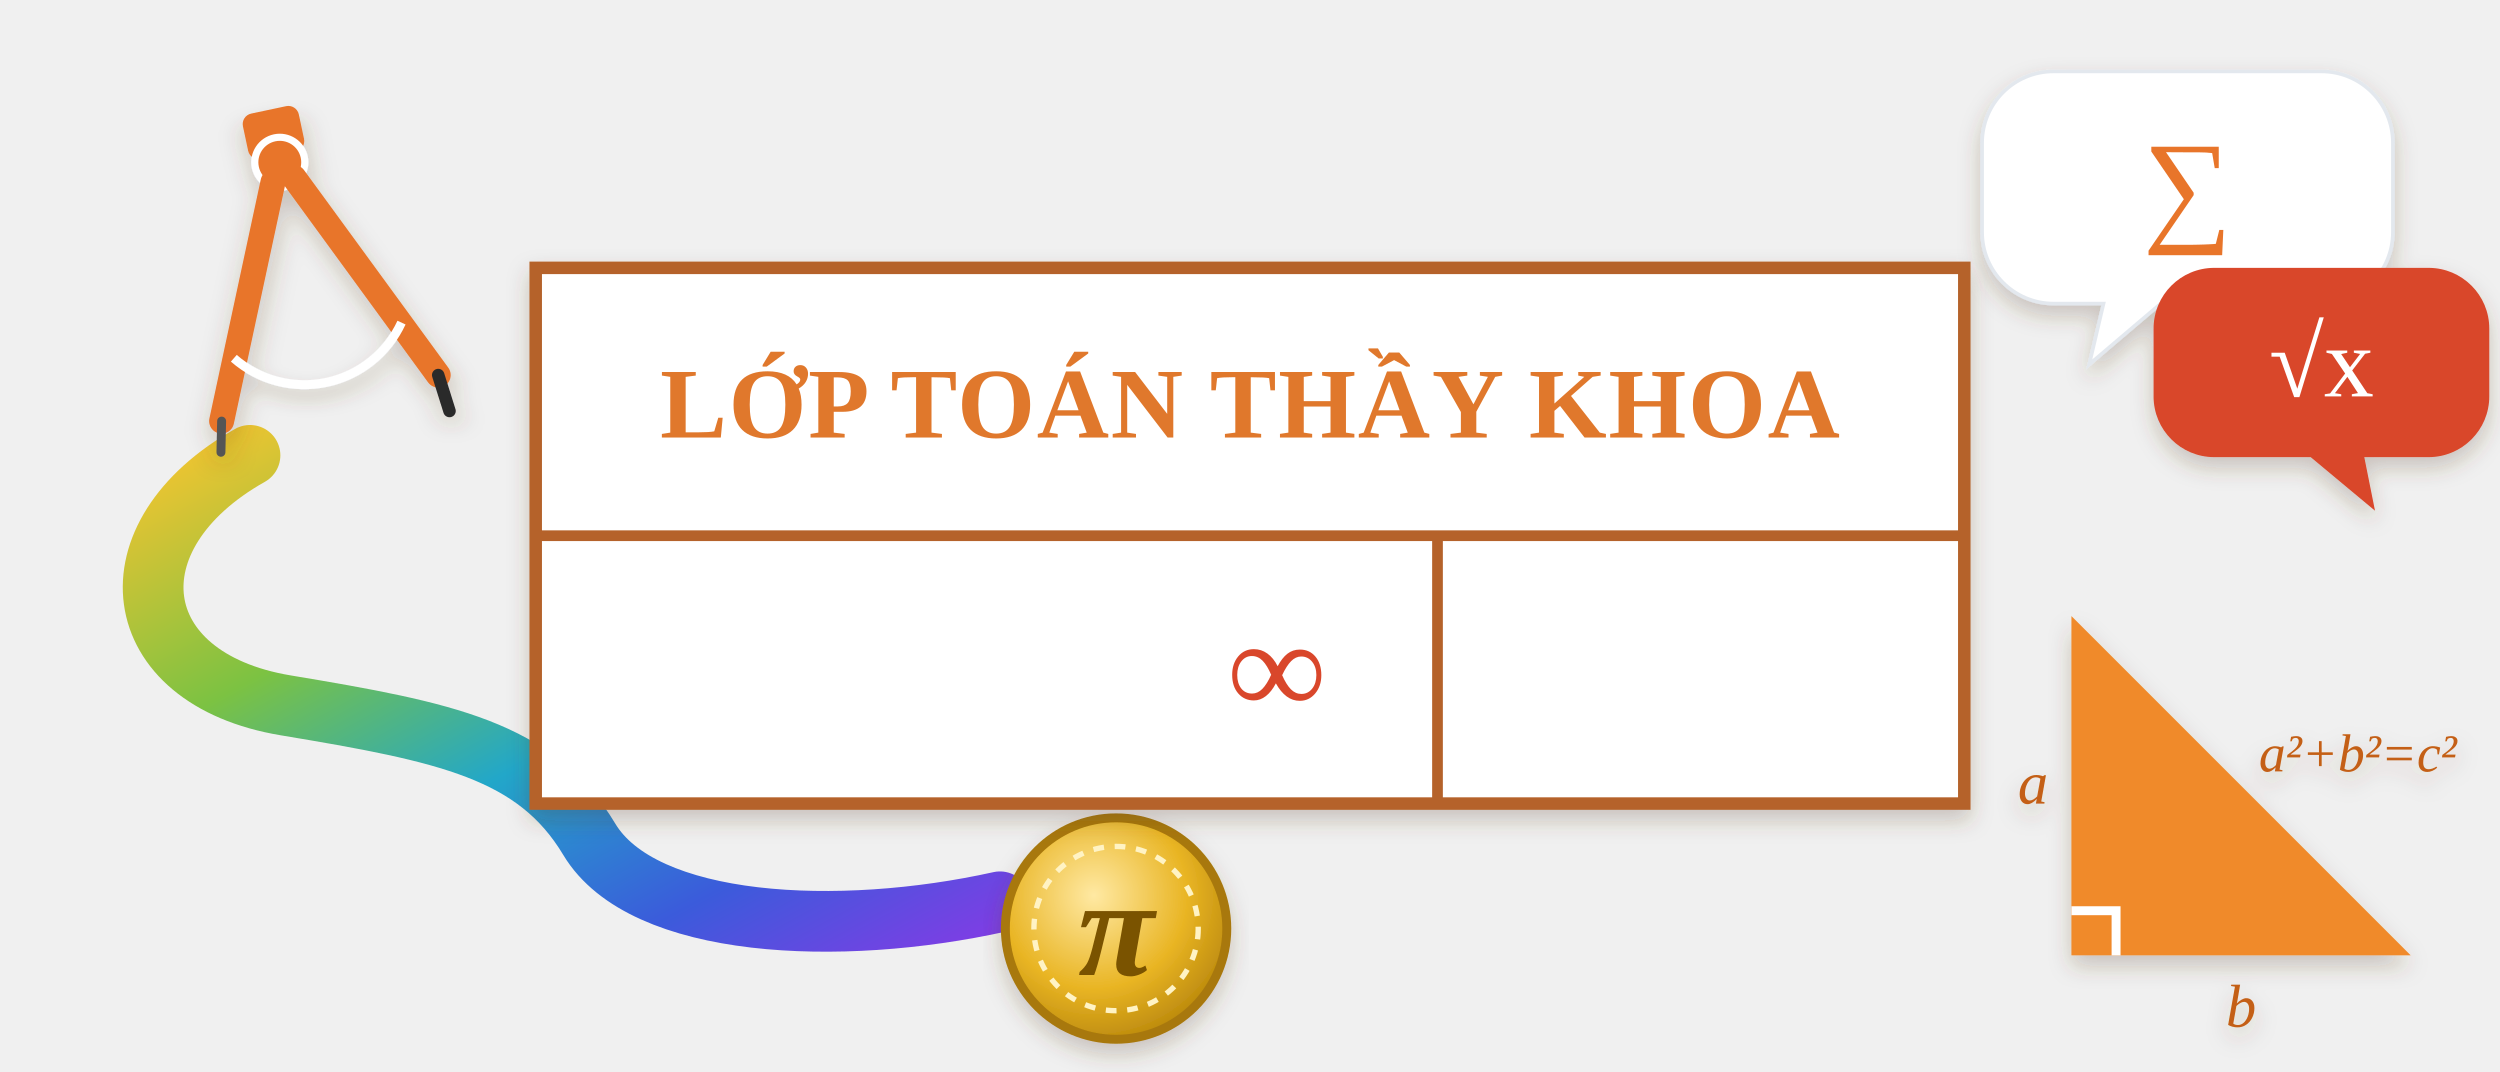
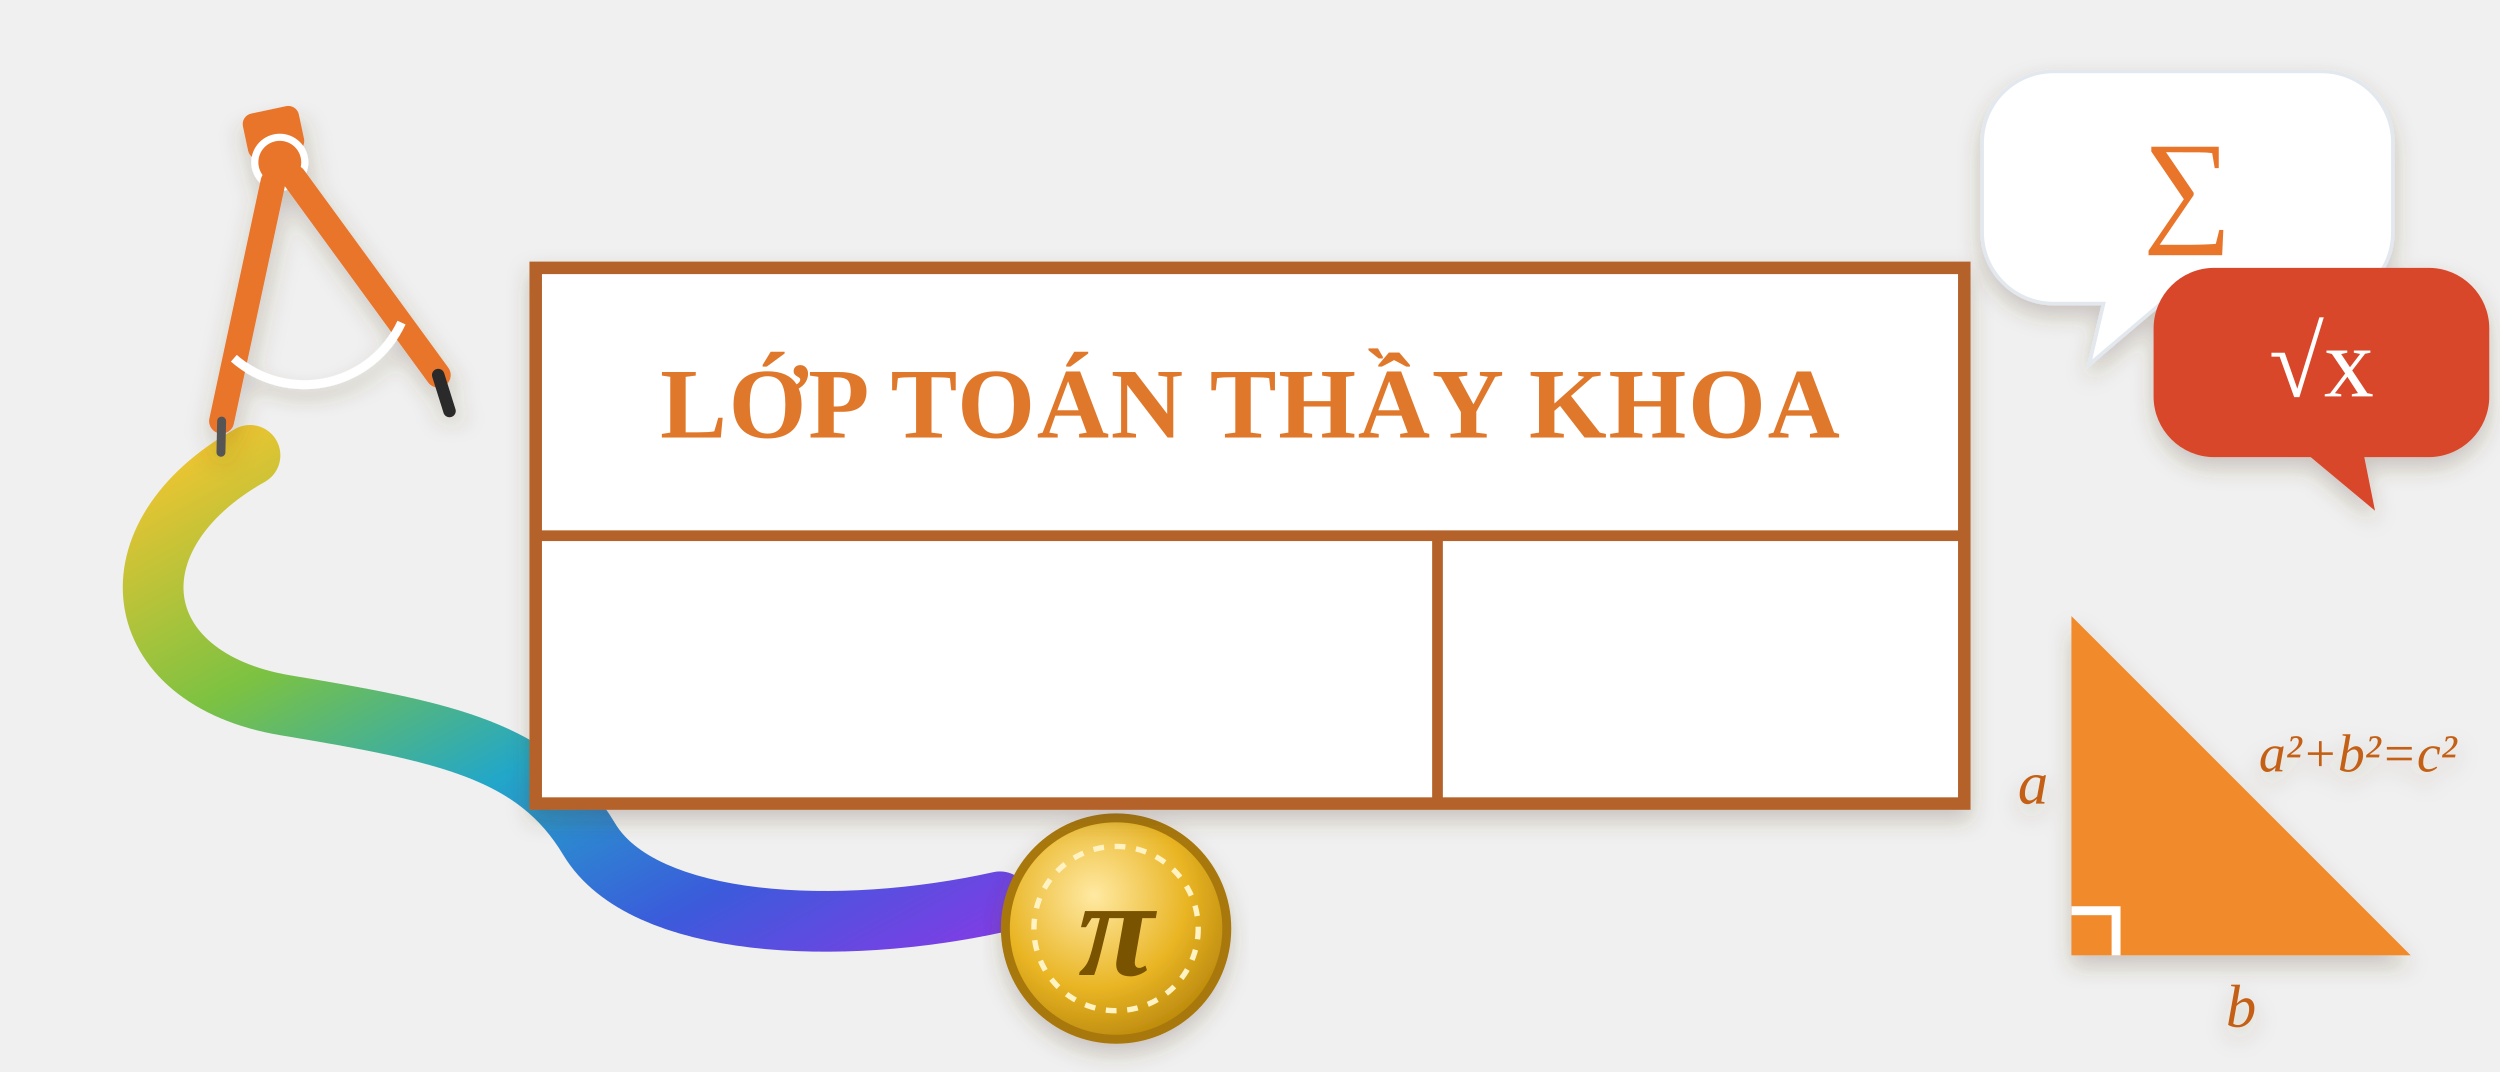
<svg xmlns="http://www.w3.org/2000/svg" width="1400" height="600" viewBox="0 0 1400 600">
  <defs>
    <pattern id="grid" width="28" height="28" patternUnits="userSpaceOnUse">
      <path d="M28 0H0V28" fill="none" stroke="#c9dbe8" stroke-width="1" />
    </pattern>
    <linearGradient id="rb" x1="0" y1="0" x2="1" y2="1">
      <stop offset="0" stop-color="#f4c430" />
      <stop offset=".3" stop-color="#7cc242" />
      <stop offset=".55" stop-color="#22a7c9" />
      <stop offset=".8" stop-color="#3b5bdb" />
      <stop offset="1" stop-color="#7b3fe4" />
    </linearGradient>
    <radialGradient id="gold" cx=".4" cy=".35" r=".7">
      <stop offset="0" stop-color="#ffe9a3" />
      <stop offset=".6" stop-color="#e9b524" />
      <stop offset="1" stop-color="#b8860b" />
    </radialGradient>
    <filter id="sh" x="-10%" y="-10%" width="120%" height="130%">
      <feDropShadow dx="0" dy="6" stdDeviation="6" flood-color="#5a3a1a" flood-opacity=".25" />
    </filter>
  </defs>
  <path d="M140 255 C 60 300, 70 380, 160 395 S 300 420, 330 470 S 470 525, 560 505" fill="none" stroke="url(#rb)" stroke-width="34" stroke-linecap="round" />
  <g transform="translate(625 520)" filter="url(#sh)">
    <circle r="62" fill="url(#gold)" stroke="#a87808" stroke-width="5" />
    <circle r="46" fill="none" stroke="#fff3c4" stroke-width="3" stroke-dasharray="6 6" />
    <text y="26" text-anchor="middle" font-family="Liberation Serif" font-weight="bold" font-style="italic" font-size="78" fill="#7a5200">π</text>
  </g>
  <g transform="translate(165 130) rotate(-12)" filter="url(#sh)">
    <rect x="-16" y="-70" width="32" height="26" rx="6" fill="#e8742a" />
    <circle cx="0" cy="-40" r="14" fill="#e8742a" stroke="#fff" stroke-width="4" />
    <path d="M-6 -30 L-62 95" stroke="#e8742a" stroke-width="14" stroke-linecap="round" />
    <path d="M6 -30 L62 95" stroke="#e8742a" stroke-width="14" stroke-linecap="round" />
    <path d="M-62 95 L-66 112" stroke="#555" stroke-width="5" stroke-linecap="round" />
    <path d="M62 95 L64 116" stroke="#2b2b2b" stroke-width="7" stroke-linecap="round" />
    <path d="M-48 62 A 60 60 0 0 0 48 62" fill="none" stroke="#fff" stroke-width="5" />
  </g>
  <g filter="url(#sh)">
    <path d="M1150 40 h150 a40 40 0 0 1 40 40 v50 a40 40 0 0 1 -40 40 h-90 l-40 34 l8 -34 h-28 a40 40 0 0 1 -40 -40 v-50 a40 40 0 0 1 40 -40z" fill="#ffffff" stroke="#e3e8ee" stroke-width="2" />
    <text x="1225" y="128" text-anchor="middle" font-family="Liberation Serif" font-size="70" fill="#e8742a">∑</text>
    <path d="M1240 150 h120 a34 34 0 0 1 34 34 v38 a34 34 0 0 1 -34 34 h-36 l6 30 l-36 -30 h-54 a34 34 0 0 1 -34 -34 v-38 a34 34 0 0 1 34 -34z" fill="#d9472b" />
    <text x="1300" y="222" text-anchor="middle" font-family="Liberation Serif" font-size="56" fill="#fff">√x</text>
  </g>
  <g transform="translate(1255 440)" filter="url(#sh)">
    <path d="M-95 95 L95 95 L-95 -95 Z" fill="#f08a2c" />
    <path d="M-95 70 h25 v25" fill="none" stroke="#fff" stroke-width="5" />
    <text x="-108" y="10" text-anchor="end" font-family="Liberation Serif" font-style="italic" font-size="34" fill="#c45f12">a</text>
    <text x="0" y="135" text-anchor="middle" font-family="Liberation Serif" font-style="italic" font-size="34" fill="#c45f12">b</text>
    <text x="10" y="-8" font-family="Liberation Serif" font-style="italic" font-size="30" fill="#c45f12">a²+b²=c²</text>
  </g>
  <g filter="url(#sh)">
    <rect x="300" y="150" width="800" height="300" fill="#ffffff" stroke="#b5622a" stroke-width="7" />
    <line x1="300" y1="300" x2="1100" y2="300" stroke="#b5622a" stroke-width="6" />
    <line x1="805" y1="300" x2="805" y2="450" stroke="#b5622a" stroke-width="6" />
  </g>
  <text x="700" y="245" text-anchor="middle" font-family="Liberation Serif" font-weight="bold" font-size="56" letter-spacing="1" fill="#e0782c">LỚP TOÁN THẦY KHOA</text>
-   <text x="715" y="400" text-anchor="middle" font-family="Liberation Serif" font-style="italic" font-size="76" fill="#d9472b">∞</text>
</svg>
